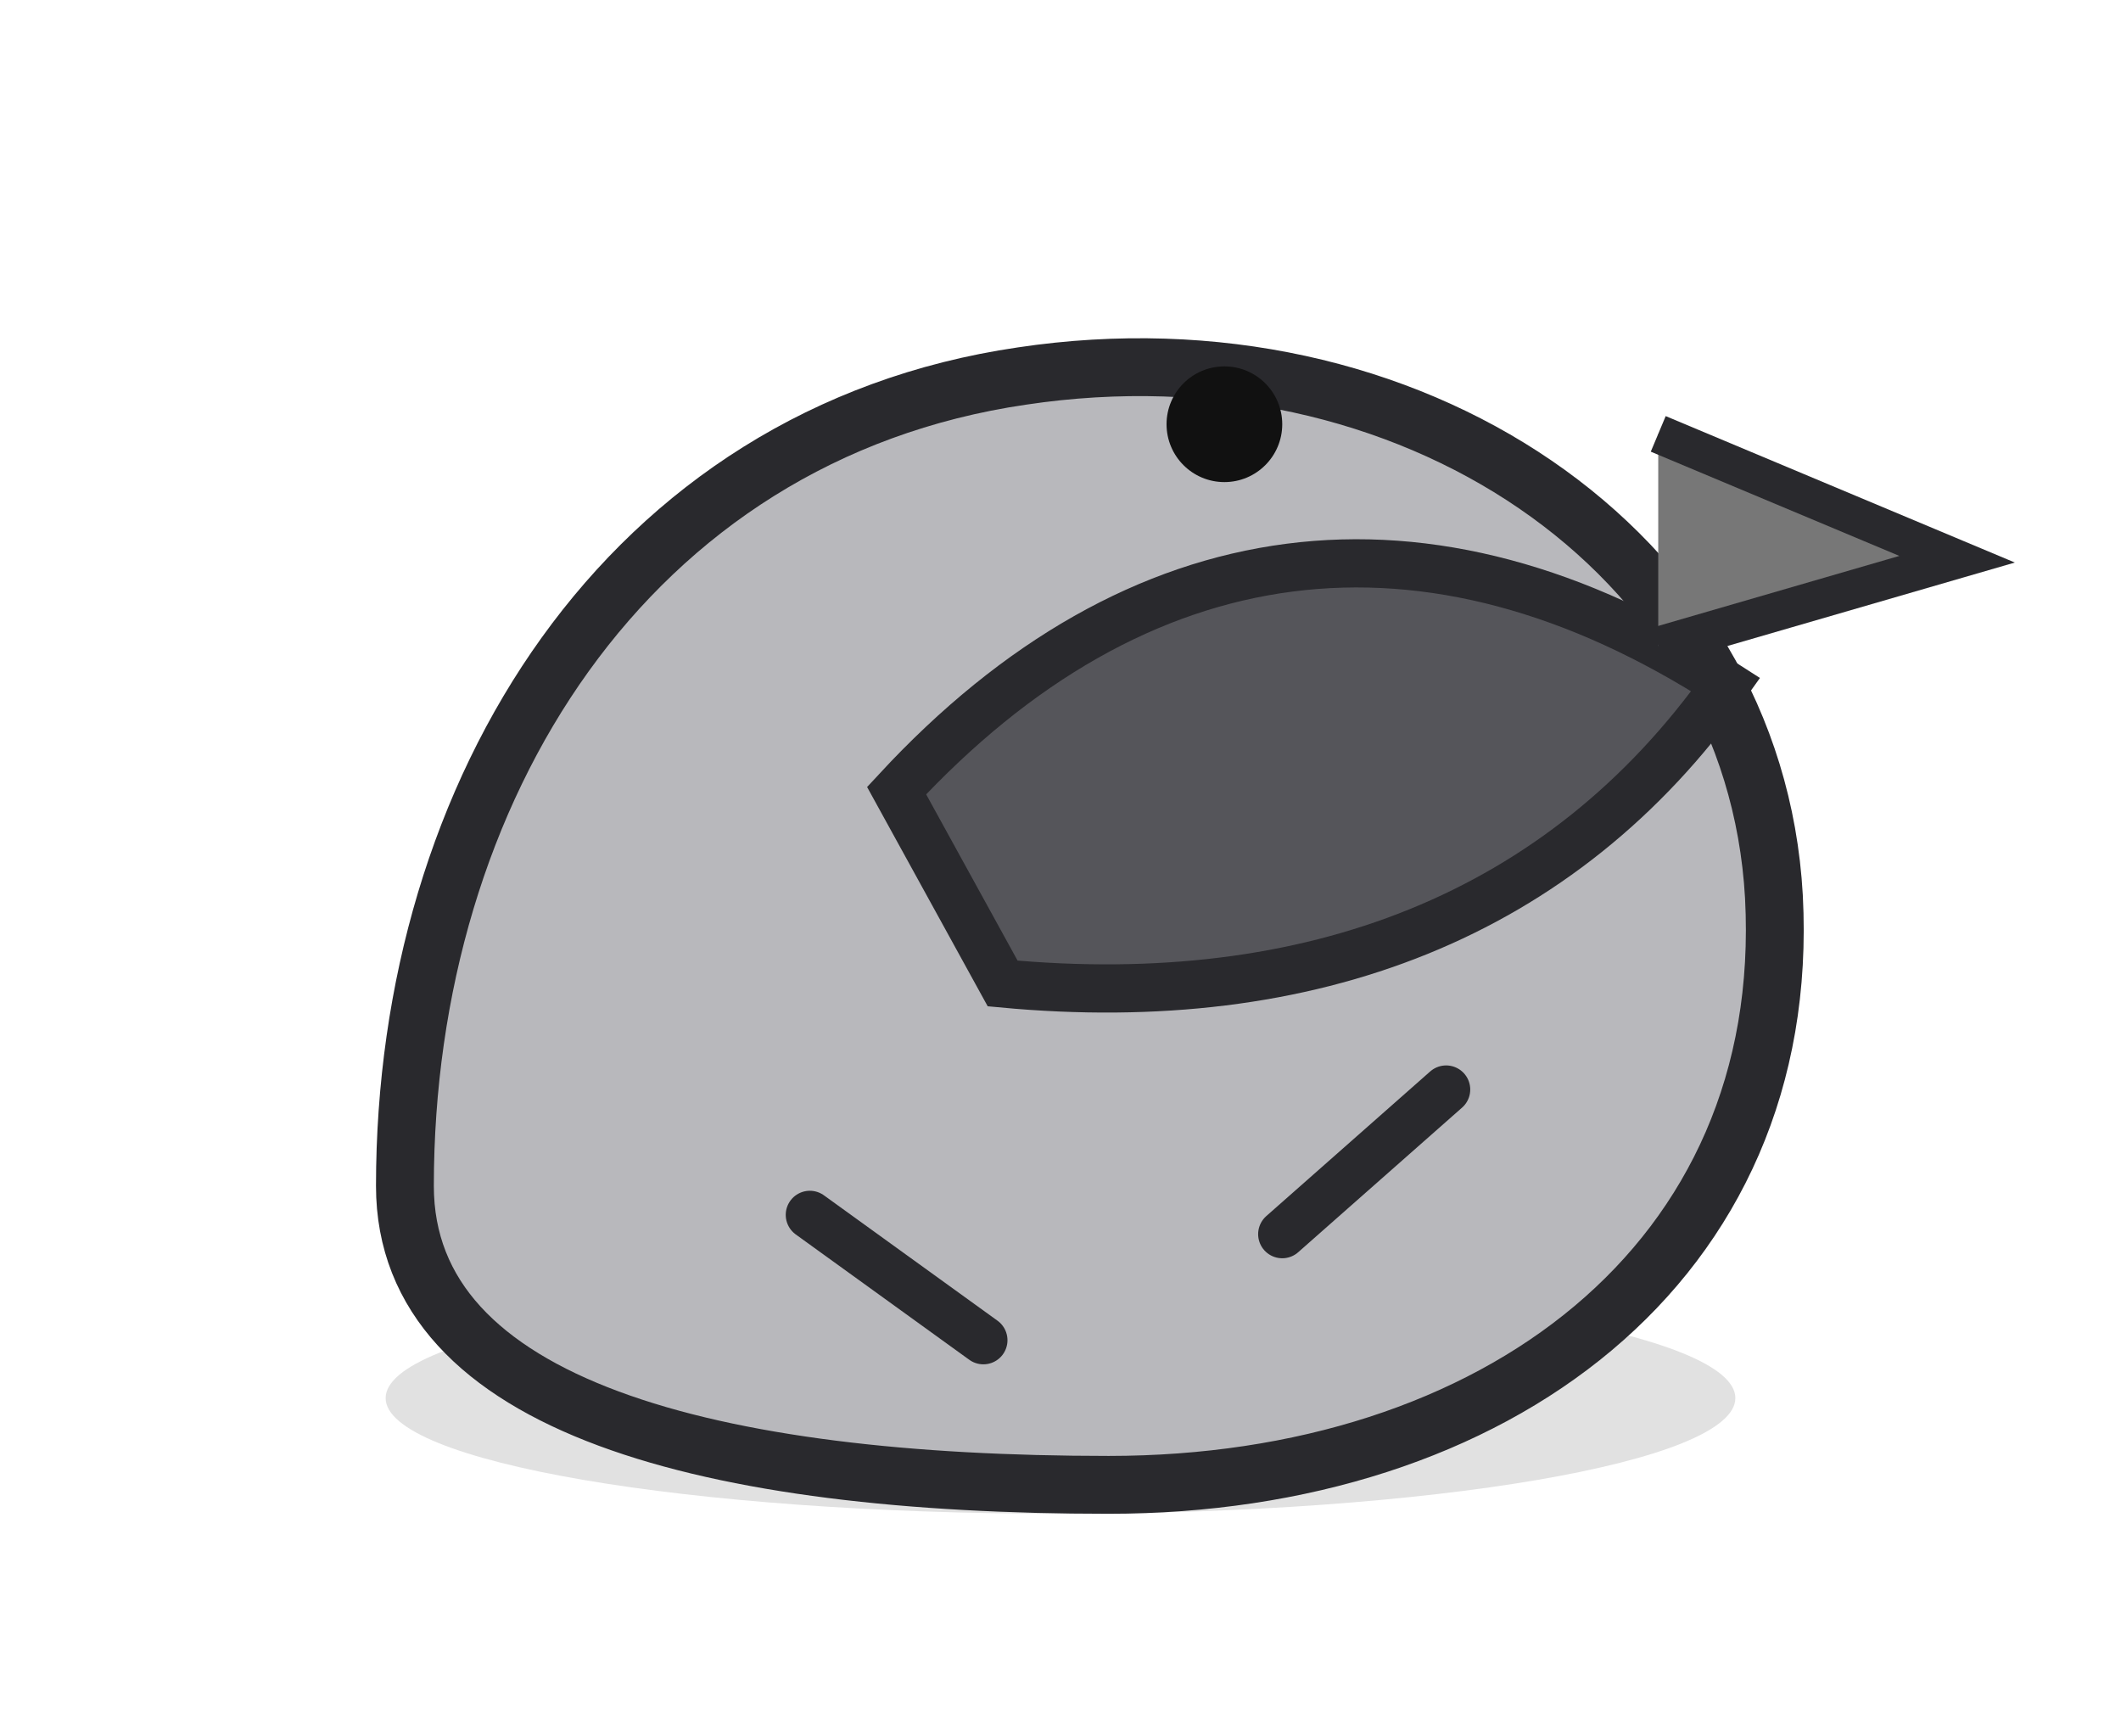
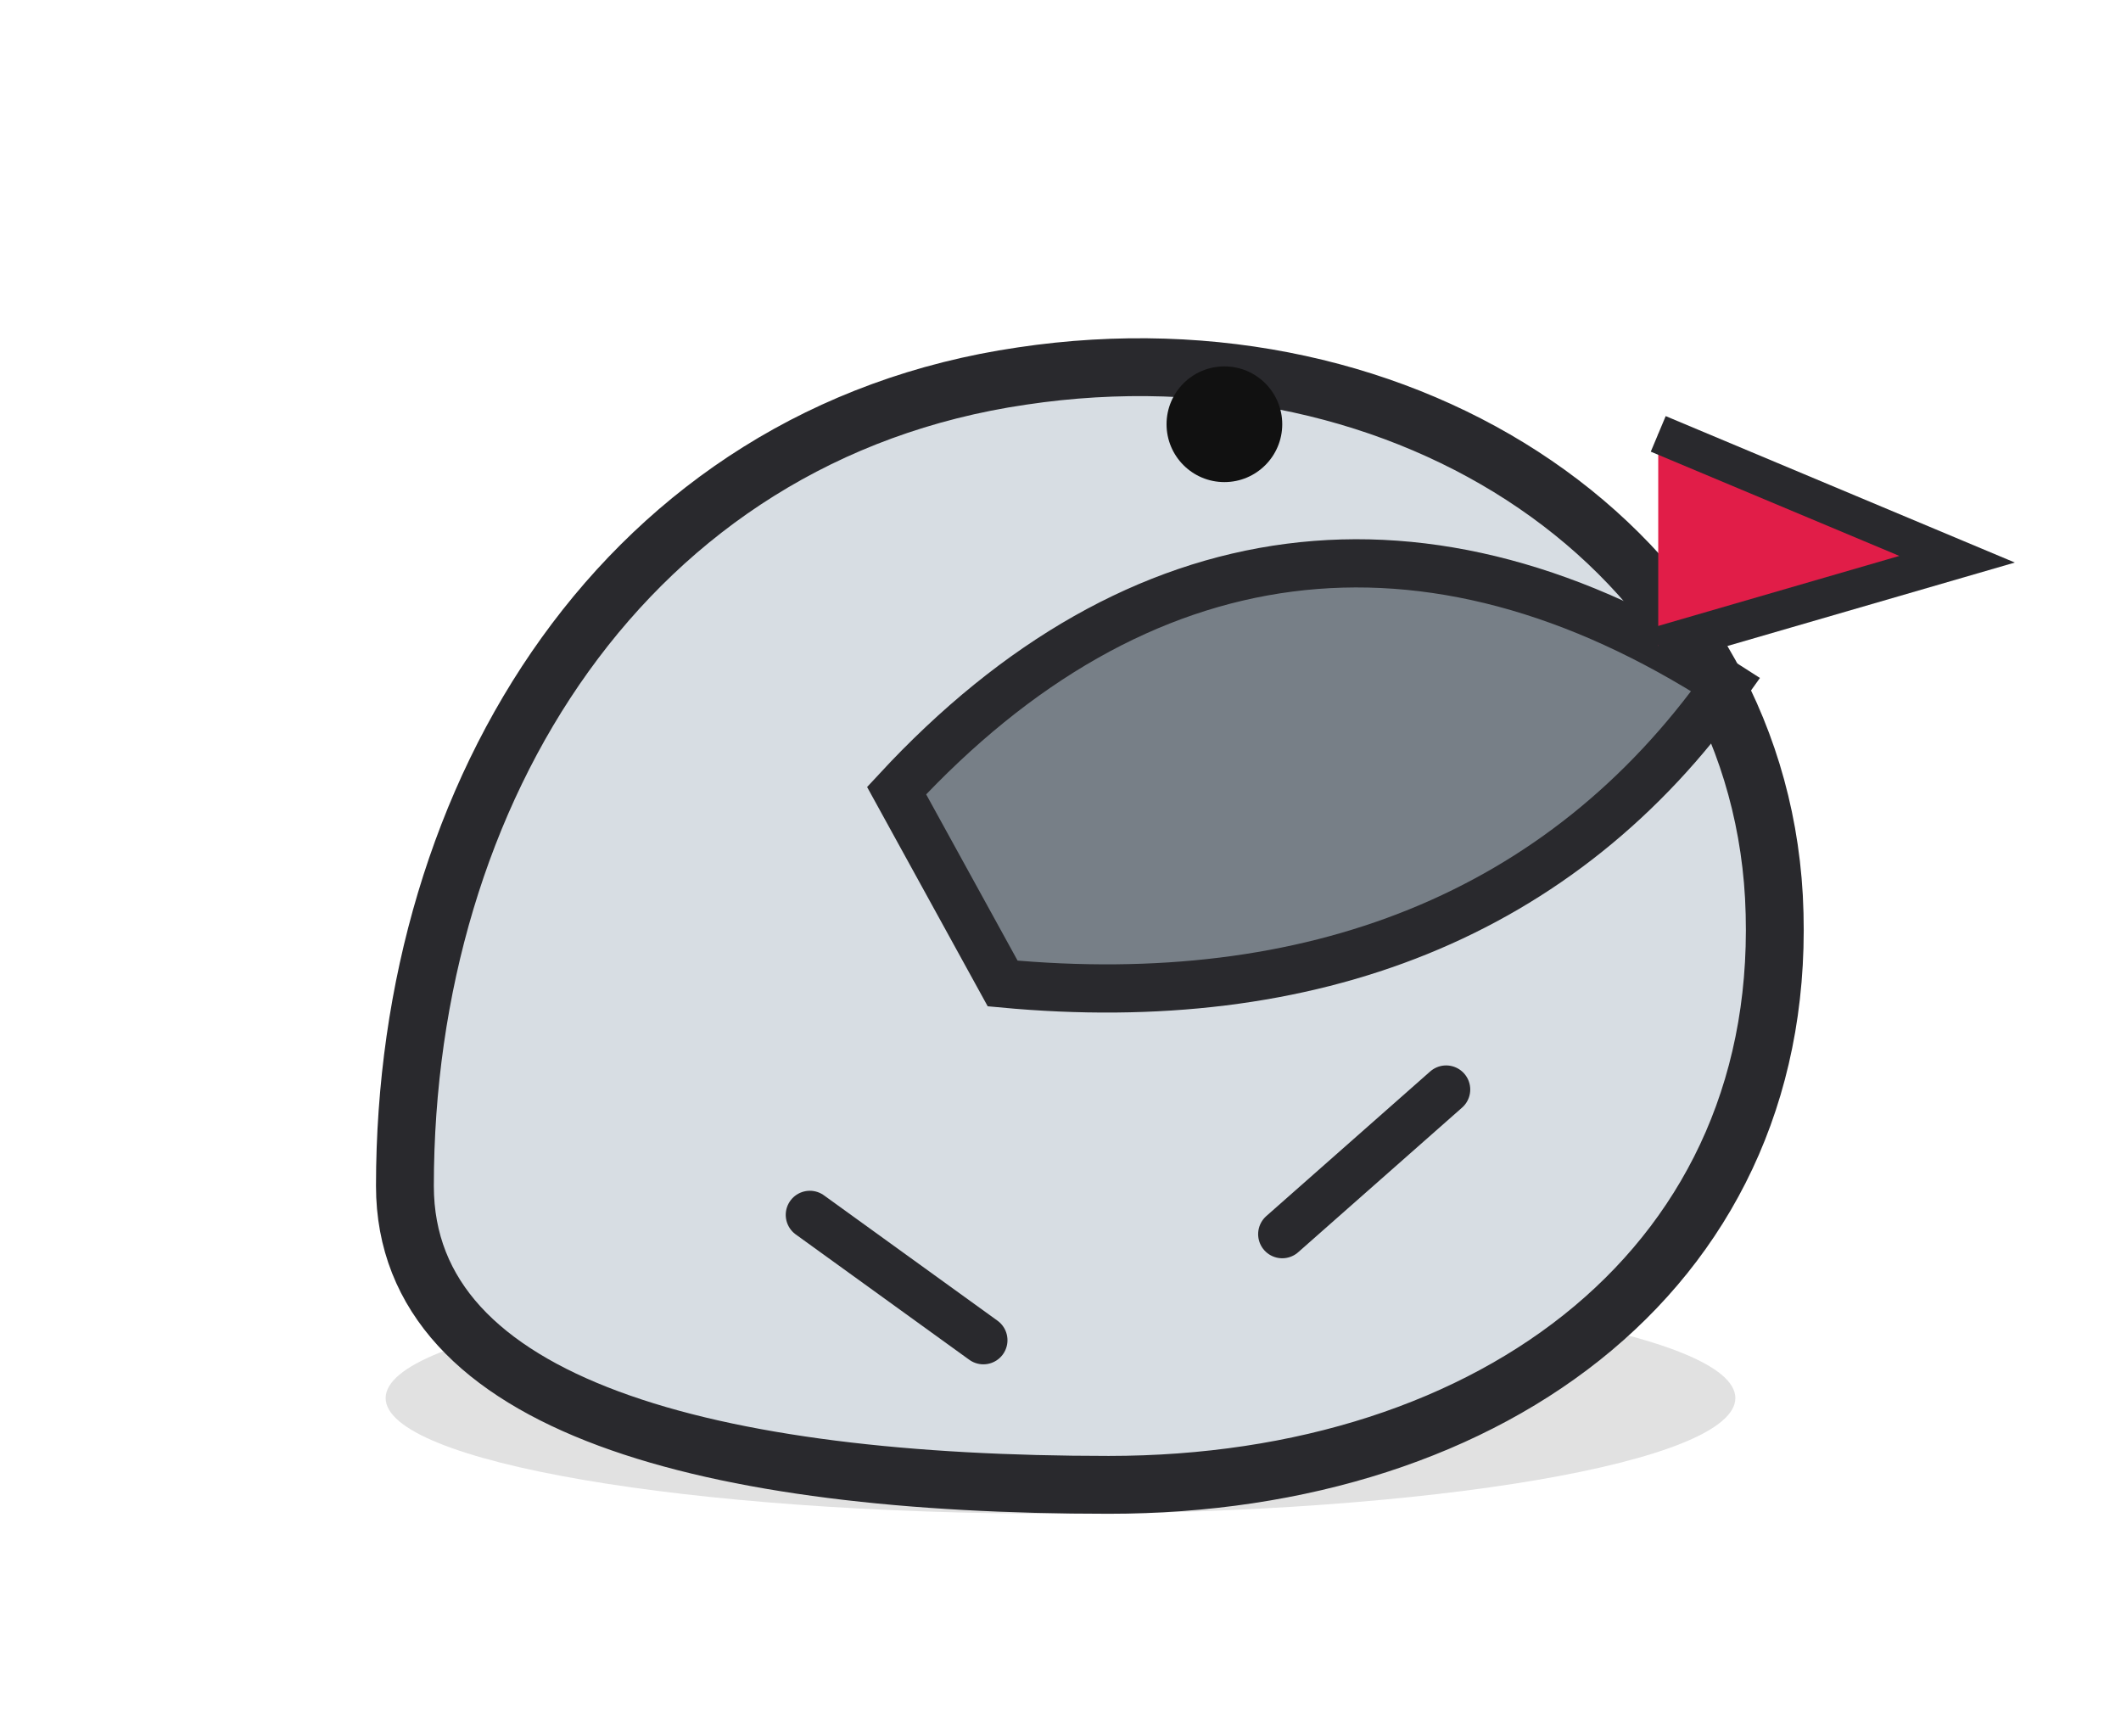
<svg xmlns="http://www.w3.org/2000/svg" viewBox="0 0 220 180">
  <defs>
    <linearGradient id="g" x1="0" y1="0" x2="1" y2="1">
      <stop stop-color="#f5f5f5" />
      <stop offset="1" stop-color="#8b8b8f" />
    </linearGradient>
  </defs>
  <ellipse cx="110" cy="145" rx="70" ry="12" fill="#000" opacity=".12" />
-   <path d="M42 123c0-41 23-78 64-84 40-6 76 18 78 54 2 38-29 61-69 61-41 0-73-8-73-31Z" fill="#b8b8bc" stroke="#29292d" stroke-width="6" />
-   <path d="M93 82c25-27 55-31 86-11-17 24-43 34-75 31Z" fill="#55555a" stroke="#29292d" stroke-width="5" />
+   <path d="M42 123c0-41 23-78 64-84 40-6 76 18 78 54 2 38-29 61-69 61-41 0-73-8-73-31Z" fill="#d7dde3" stroke="#29292d" stroke-width="6" />
+   <path d="M93 82c25-27 55-31 86-11-17 24-43 34-75 31Z" fill="#777f87" stroke="#29292d" stroke-width="5" />
  <circle cx="127" cy="44" r="6" fill="#111" />
-   <path d="M172 45l31 13-31 9" fill="#777" stroke="#29292d" stroke-width="4" />
+   <path d="M172 45l31 13-31 9" fill="#e11d48" stroke="#29292d" stroke-width="4" />
  <path d="M84 126l18 13m31-11 17-15" stroke="#29292d" stroke-width="5" stroke-linecap="round" />
</svg>
